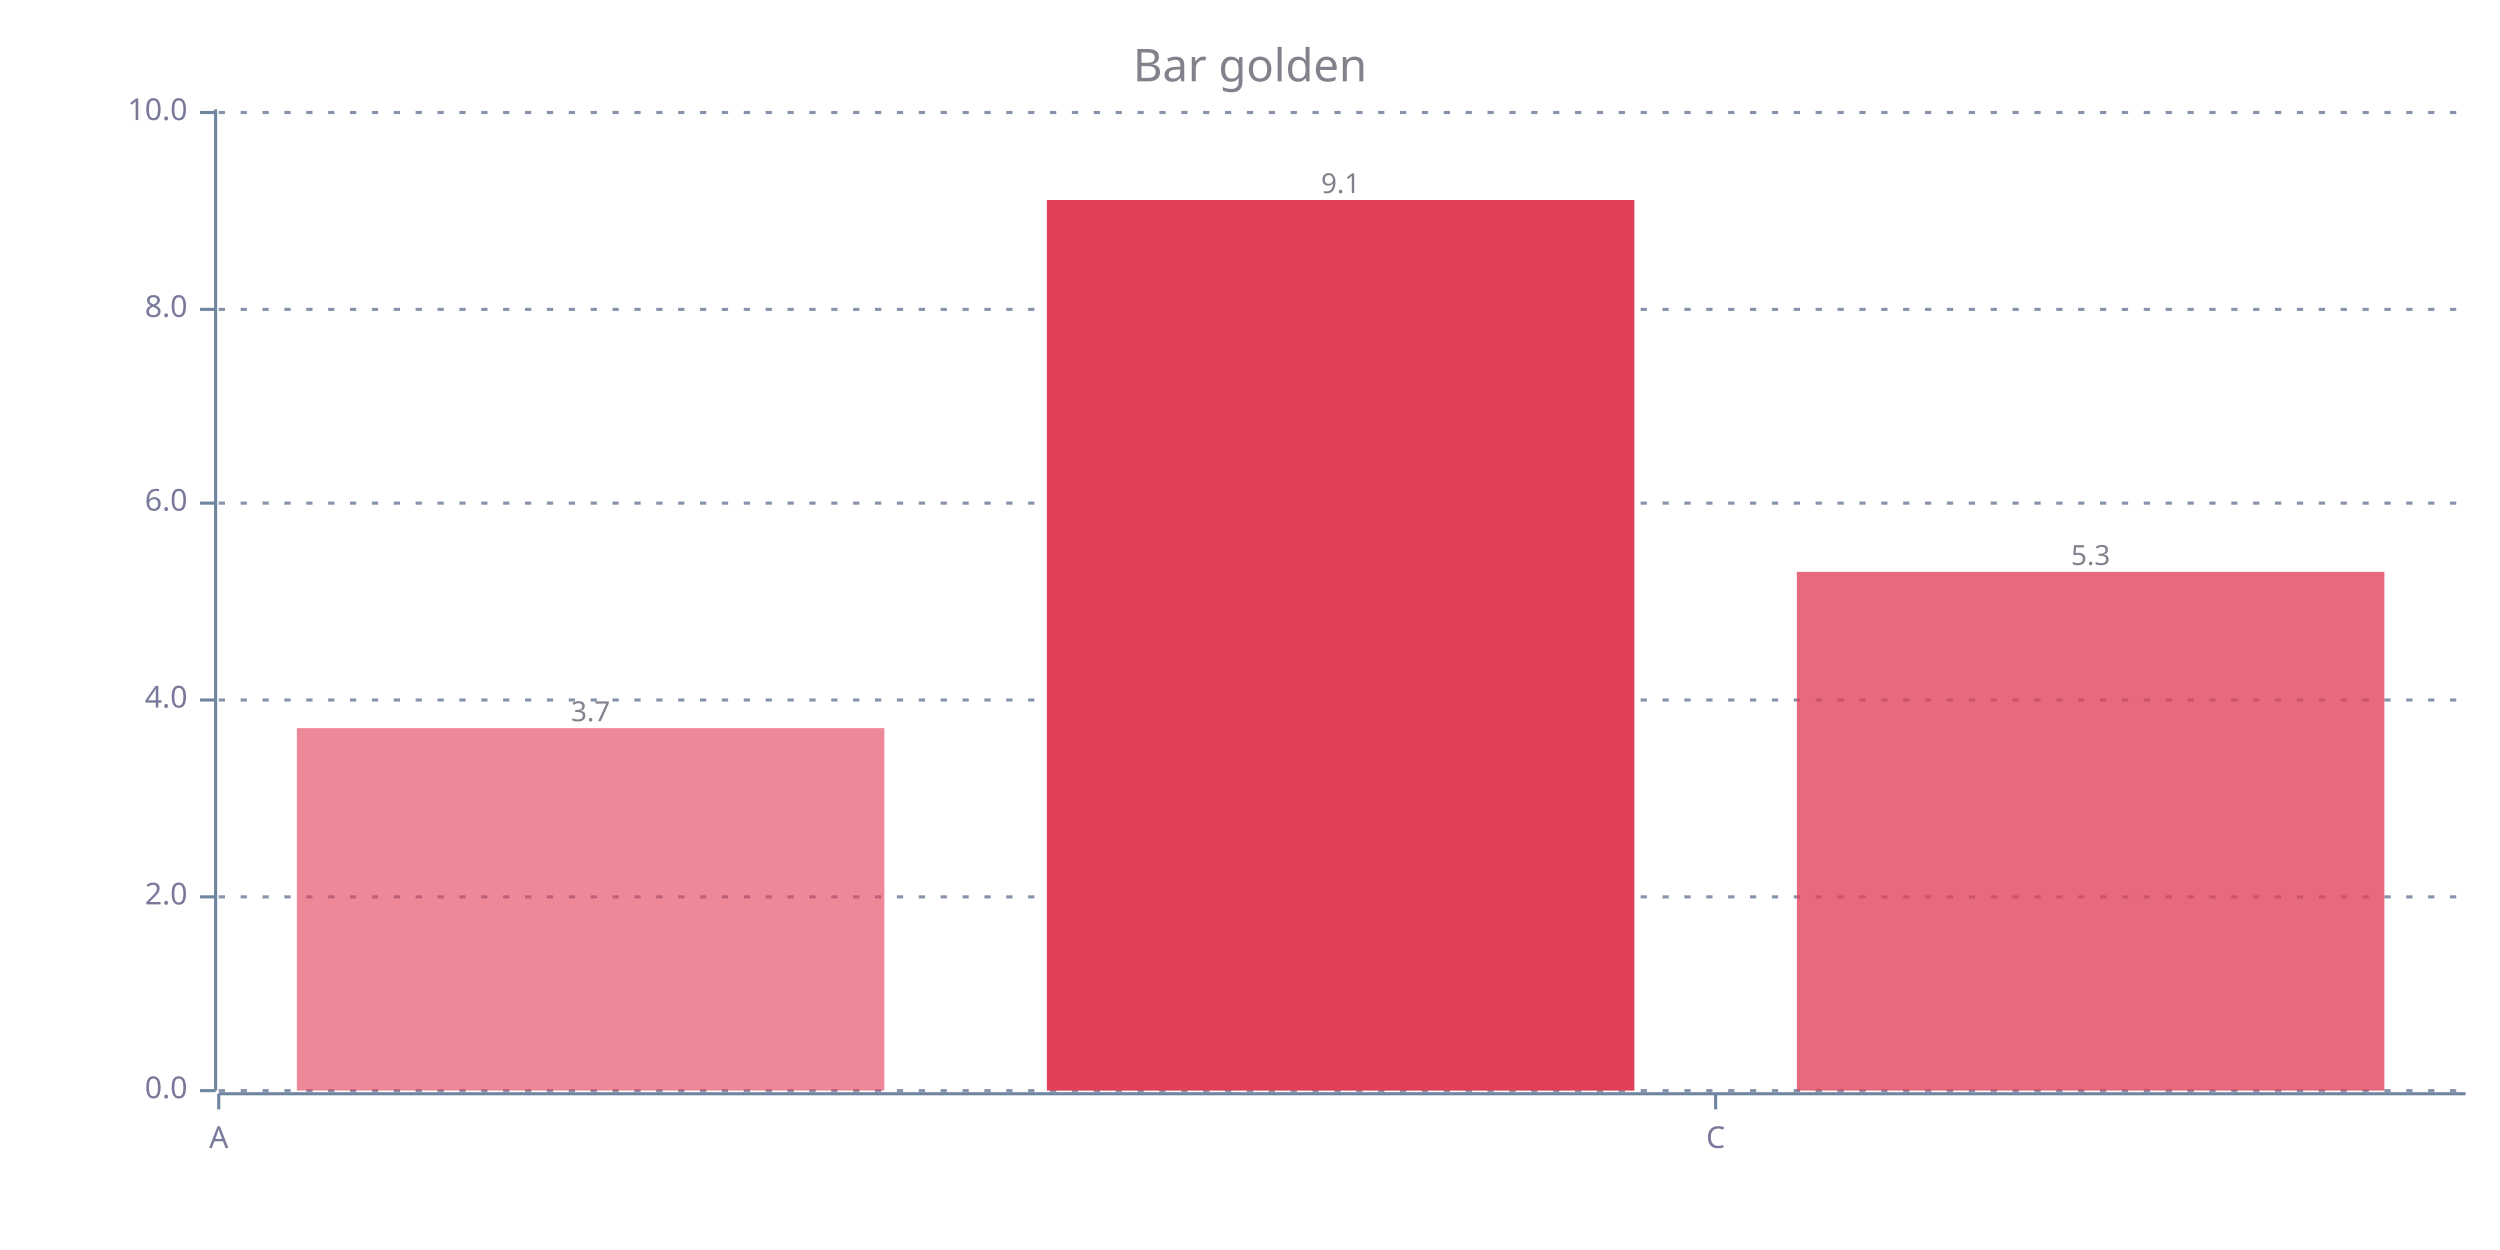
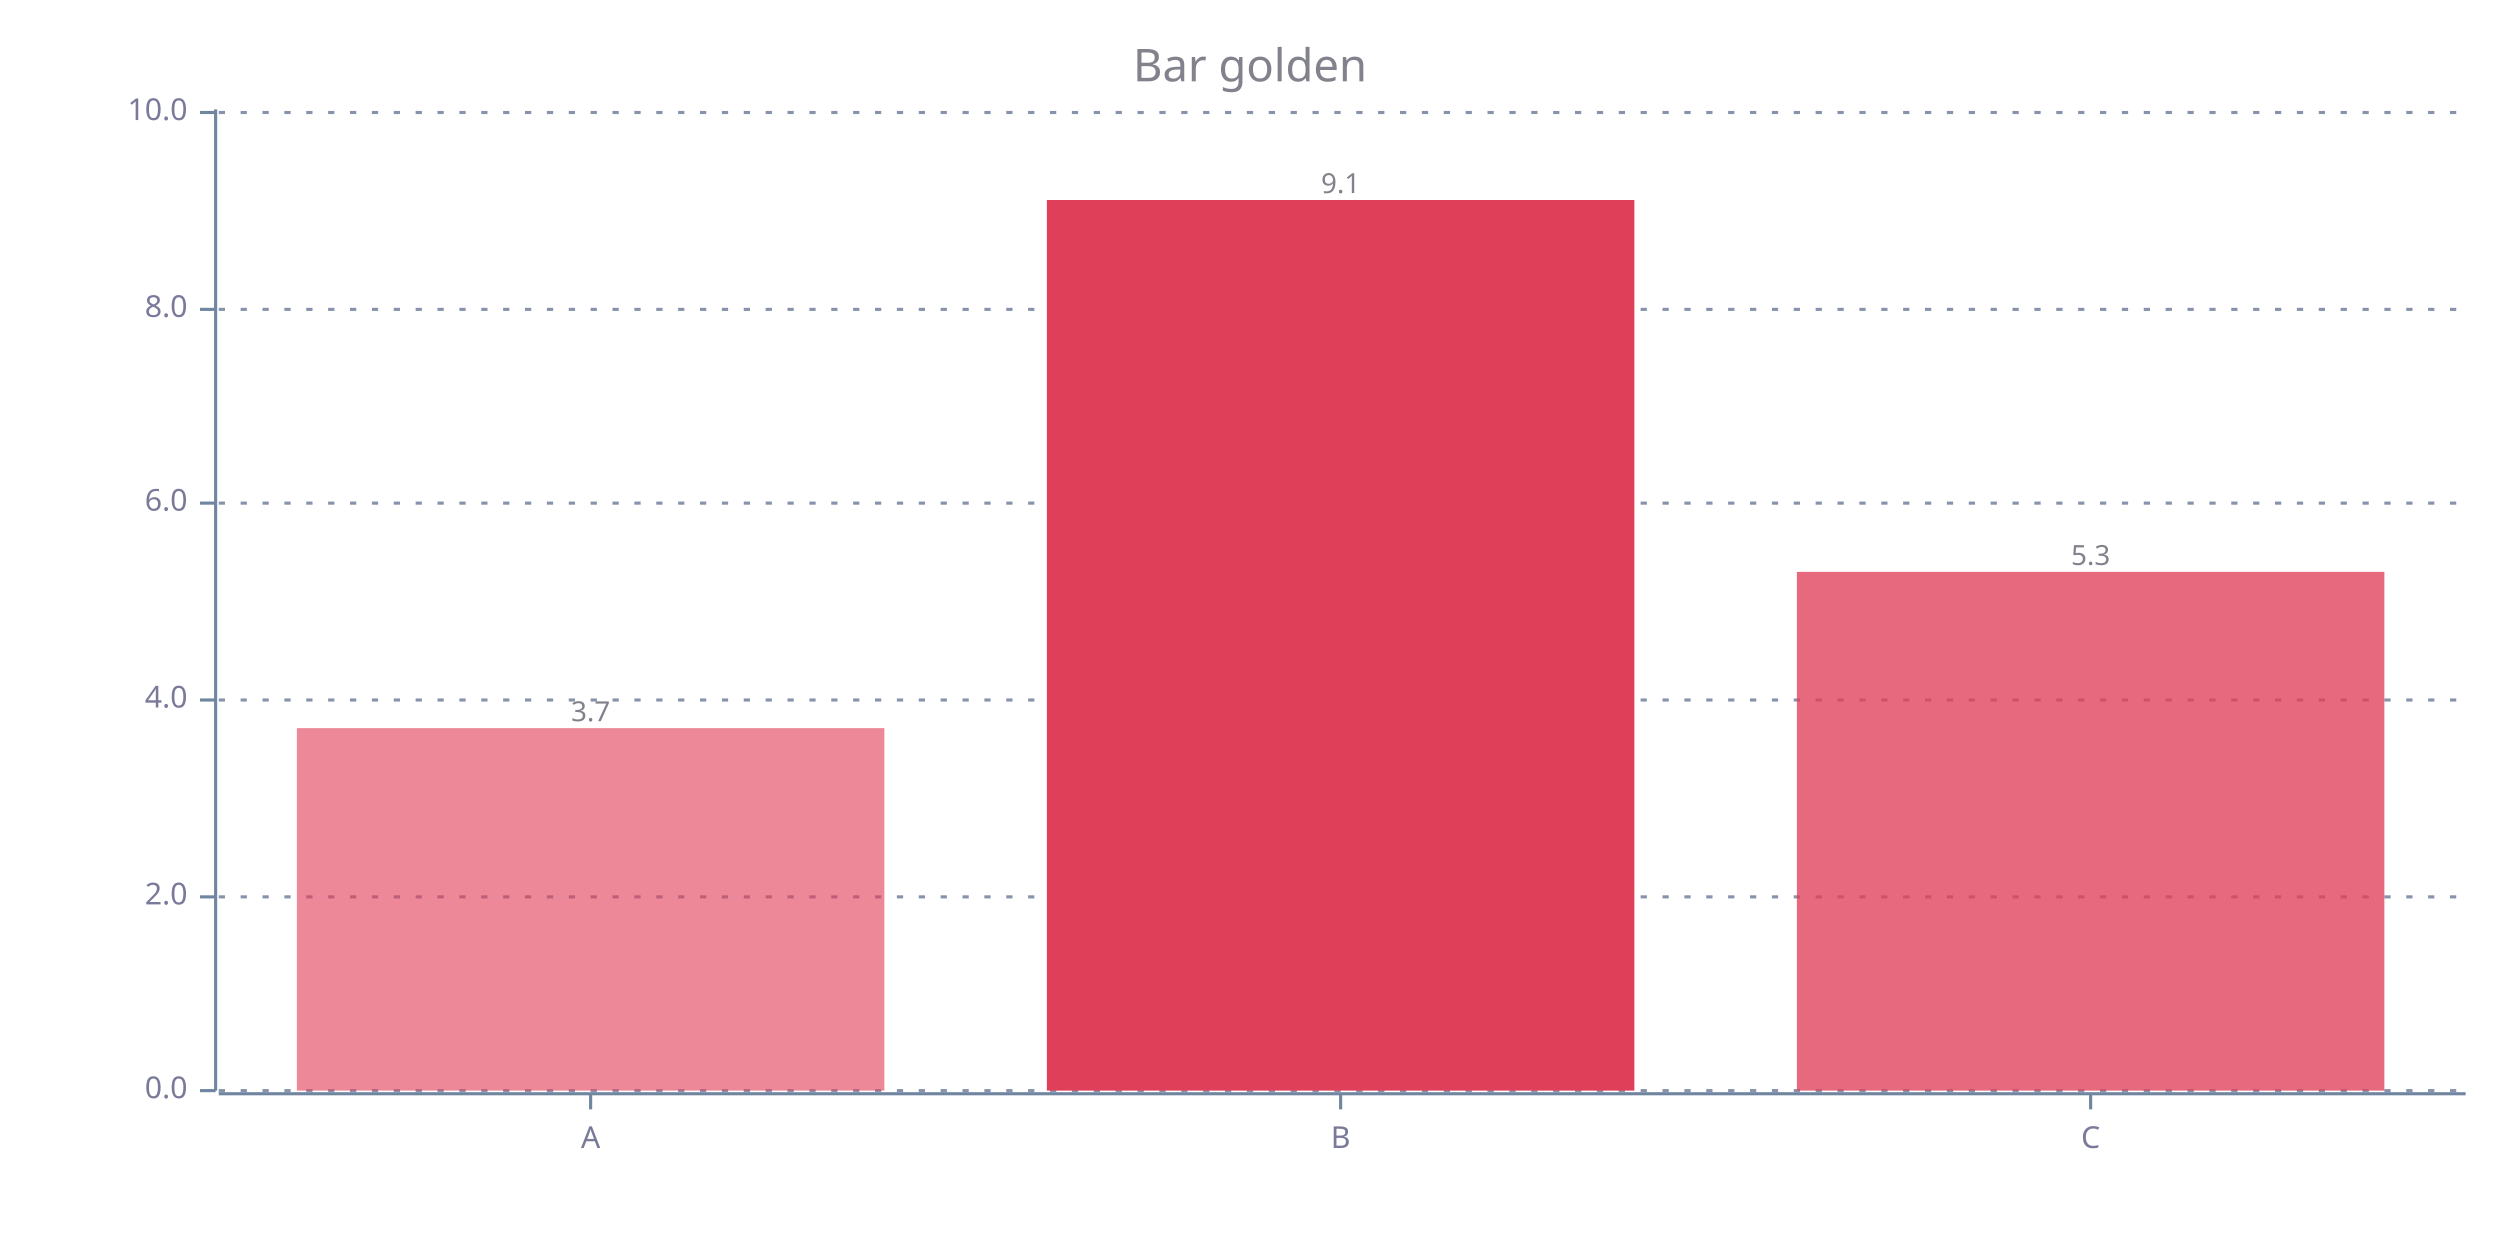
<svg xmlns="http://www.w3.org/2000/svg" width="800" height="400" viewBox="0 0 800 400">
  <rect x="0" y="0" width="800" height="400" opacity="1" fill="transparent" stroke="none" />
  <text x="400" y="15" dy="0.76em" text-anchor="middle" font-family="sans-serif" font-size="14.516" opacity="1" fill="var(--ip-plot-text, #82828C)">
Bar golden
</text>
  <line opacity="1" stroke="var(--ip-plot-grid, #8693AB)" stroke-dasharray="2 5" stroke-width="1" x1="70" y1="349" x2="789" y2="349" />
  <line opacity="1" stroke="var(--ip-plot-grid, #8693AB)" stroke-dasharray="2 5" stroke-width="1" x1="70" y1="287" x2="789" y2="287" />
  <line opacity="1" stroke="var(--ip-plot-grid, #8693AB)" stroke-dasharray="2 5" stroke-width="1" x1="70" y1="224" x2="789" y2="224" />
  <line opacity="1" stroke="var(--ip-plot-grid, #8693AB)" stroke-dasharray="2 5" stroke-width="1" x1="70" y1="161" x2="789" y2="161" />
  <line opacity="1" stroke="var(--ip-plot-grid, #8693AB)" stroke-dasharray="2 5" stroke-width="1" x1="70" y1="99" x2="789" y2="99" />
  <line opacity="1" stroke="var(--ip-plot-grid, #8693AB)" stroke-dasharray="2 5" stroke-width="1" x1="70" y1="36" x2="789" y2="36" />
  <polyline fill="none" opacity="1" stroke="var(--ip-plot-axis, #7085A0)" stroke-width="1" points="69,35 69,349 " />
  <text x="60" y="349" dy="0.5ex" text-anchor="end" font-family="sans-serif" font-size="9.677" opacity="1" fill="var(--ip-plot-muted, #79799A)">
0.0
</text>
  <polyline fill="none" opacity="1" stroke="var(--ip-plot-axis, #7085A0)" stroke-width="1" points="64,349 69,349 " />
  <text x="60" y="287" dy="0.5ex" text-anchor="end" font-family="sans-serif" font-size="9.677" opacity="1" fill="var(--ip-plot-muted, #79799A)">
2.0
</text>
  <polyline fill="none" opacity="1" stroke="var(--ip-plot-axis, #7085A0)" stroke-width="1" points="64,287 69,287 " />
  <text x="60" y="224" dy="0.5ex" text-anchor="end" font-family="sans-serif" font-size="9.677" opacity="1" fill="var(--ip-plot-muted, #79799A)">
4.0
</text>
  <polyline fill="none" opacity="1" stroke="var(--ip-plot-axis, #7085A0)" stroke-width="1" points="64,224 69,224 " />
  <text x="60" y="161" dy="0.5ex" text-anchor="end" font-family="sans-serif" font-size="9.677" opacity="1" fill="var(--ip-plot-muted, #79799A)">
6.0
</text>
  <polyline fill="none" opacity="1" stroke="var(--ip-plot-axis, #7085A0)" stroke-width="1" points="64,161 69,161 " />
  <text x="60" y="99" dy="0.5ex" text-anchor="end" font-family="sans-serif" font-size="9.677" opacity="1" fill="var(--ip-plot-muted, #79799A)">
8.0
</text>
  <polyline fill="none" opacity="1" stroke="var(--ip-plot-axis, #7085A0)" stroke-width="1" points="64,99 69,99 " />
  <text x="60" y="36" dy="0.5ex" text-anchor="end" font-family="sans-serif" font-size="9.677" opacity="1" fill="var(--ip-plot-muted, #79799A)">
10.0
</text>
  <polyline fill="none" opacity="1" stroke="var(--ip-plot-axis, #7085A0)" stroke-width="1" points="64,36 69,36 " />
  <polyline fill="none" opacity="1" stroke="var(--ip-plot-axis, #7085A0)" stroke-width="1" points="70,350 789,350 " />
-   <text x="70" y="360" dy="0.76em" text-anchor="middle" font-family="sans-serif" font-size="9.677" opacity="1" fill="var(--ip-plot-muted, #79799A)">
+   <text x="189" y="360" dy="0.76em" text-anchor="middle" font-family="sans-serif" font-size="9.677" opacity="1" fill="var(--ip-plot-muted, #79799A)">
A
</text>
-   <polyline fill="none" opacity="1" stroke="var(--ip-plot-axis, #7085A0)" stroke-width="1" points="70,350 70,355 " />
-   <text x="549" y="360" dy="0.76em" text-anchor="middle" font-family="sans-serif" font-size="9.677" opacity="1" fill="var(--ip-plot-muted, #79799A)">
+   <polyline fill="none" opacity="1" stroke="var(--ip-plot-axis, #7085A0)" stroke-width="1" points="189,350 189,355 " />
+   <text x="429" y="360" dy="0.76em" text-anchor="middle" font-family="sans-serif" font-size="9.677" opacity="1" fill="var(--ip-plot-muted, #79799A)">
+ B
+ </text>
+   <polyline fill="none" opacity="1" stroke="var(--ip-plot-axis, #7085A0)" stroke-width="1" points="429,350 429,355 " />
+   <text x="669" y="360" dy="0.76em" text-anchor="middle" font-family="sans-serif" font-size="9.677" opacity="1" fill="var(--ip-plot-muted, #79799A)">
C
</text>
-   <polyline fill="none" opacity="1" stroke="var(--ip-plot-axis, #7085A0)" stroke-width="1" points="549,350 549,355 " />
+   <polyline fill="none" opacity="1" stroke="var(--ip-plot-axis, #7085A0)" stroke-width="1" points="669,350 669,355 " />
  <rect x="95" y="233" width="188" height="116" opacity="0.62" fill="var(--ip-plot-series-1, #E03F59)" stroke="none" />
  <rect x="335" y="64" width="188" height="285" opacity="1" fill="var(--ip-plot-series-1, #E03F59)" stroke="none" />
  <rect x="575" y="183" width="188" height="166" opacity="0.78" fill="var(--ip-plot-series-1, #E03F59)" stroke="none" />
  <text x="189" y="233" dy="-0.5ex" text-anchor="middle" font-family="sans-serif" font-size="8.871" opacity="1" fill="var(--ip-plot-text, #82828C)">
3.7
</text>
  <text x="429" y="64" dy="-0.5ex" text-anchor="middle" font-family="sans-serif" font-size="8.871" opacity="1" fill="var(--ip-plot-text, #82828C)">
9.1
</text>
  <text x="669" y="183" dy="-0.5ex" text-anchor="middle" font-family="sans-serif" font-size="8.871" opacity="1" fill="var(--ip-plot-text, #82828C)">
5.3
</text>
  <g class="ironpad-tooltips">
    <circle cx="189" cy="233" r="8" fill="transparent" stroke="none" />
    <circle cx="429" cy="64" r="8" fill="transparent" stroke="none" />
    <circle cx="669" cy="183" r="8" fill="transparent" stroke="none" />
  </g>
</svg>
